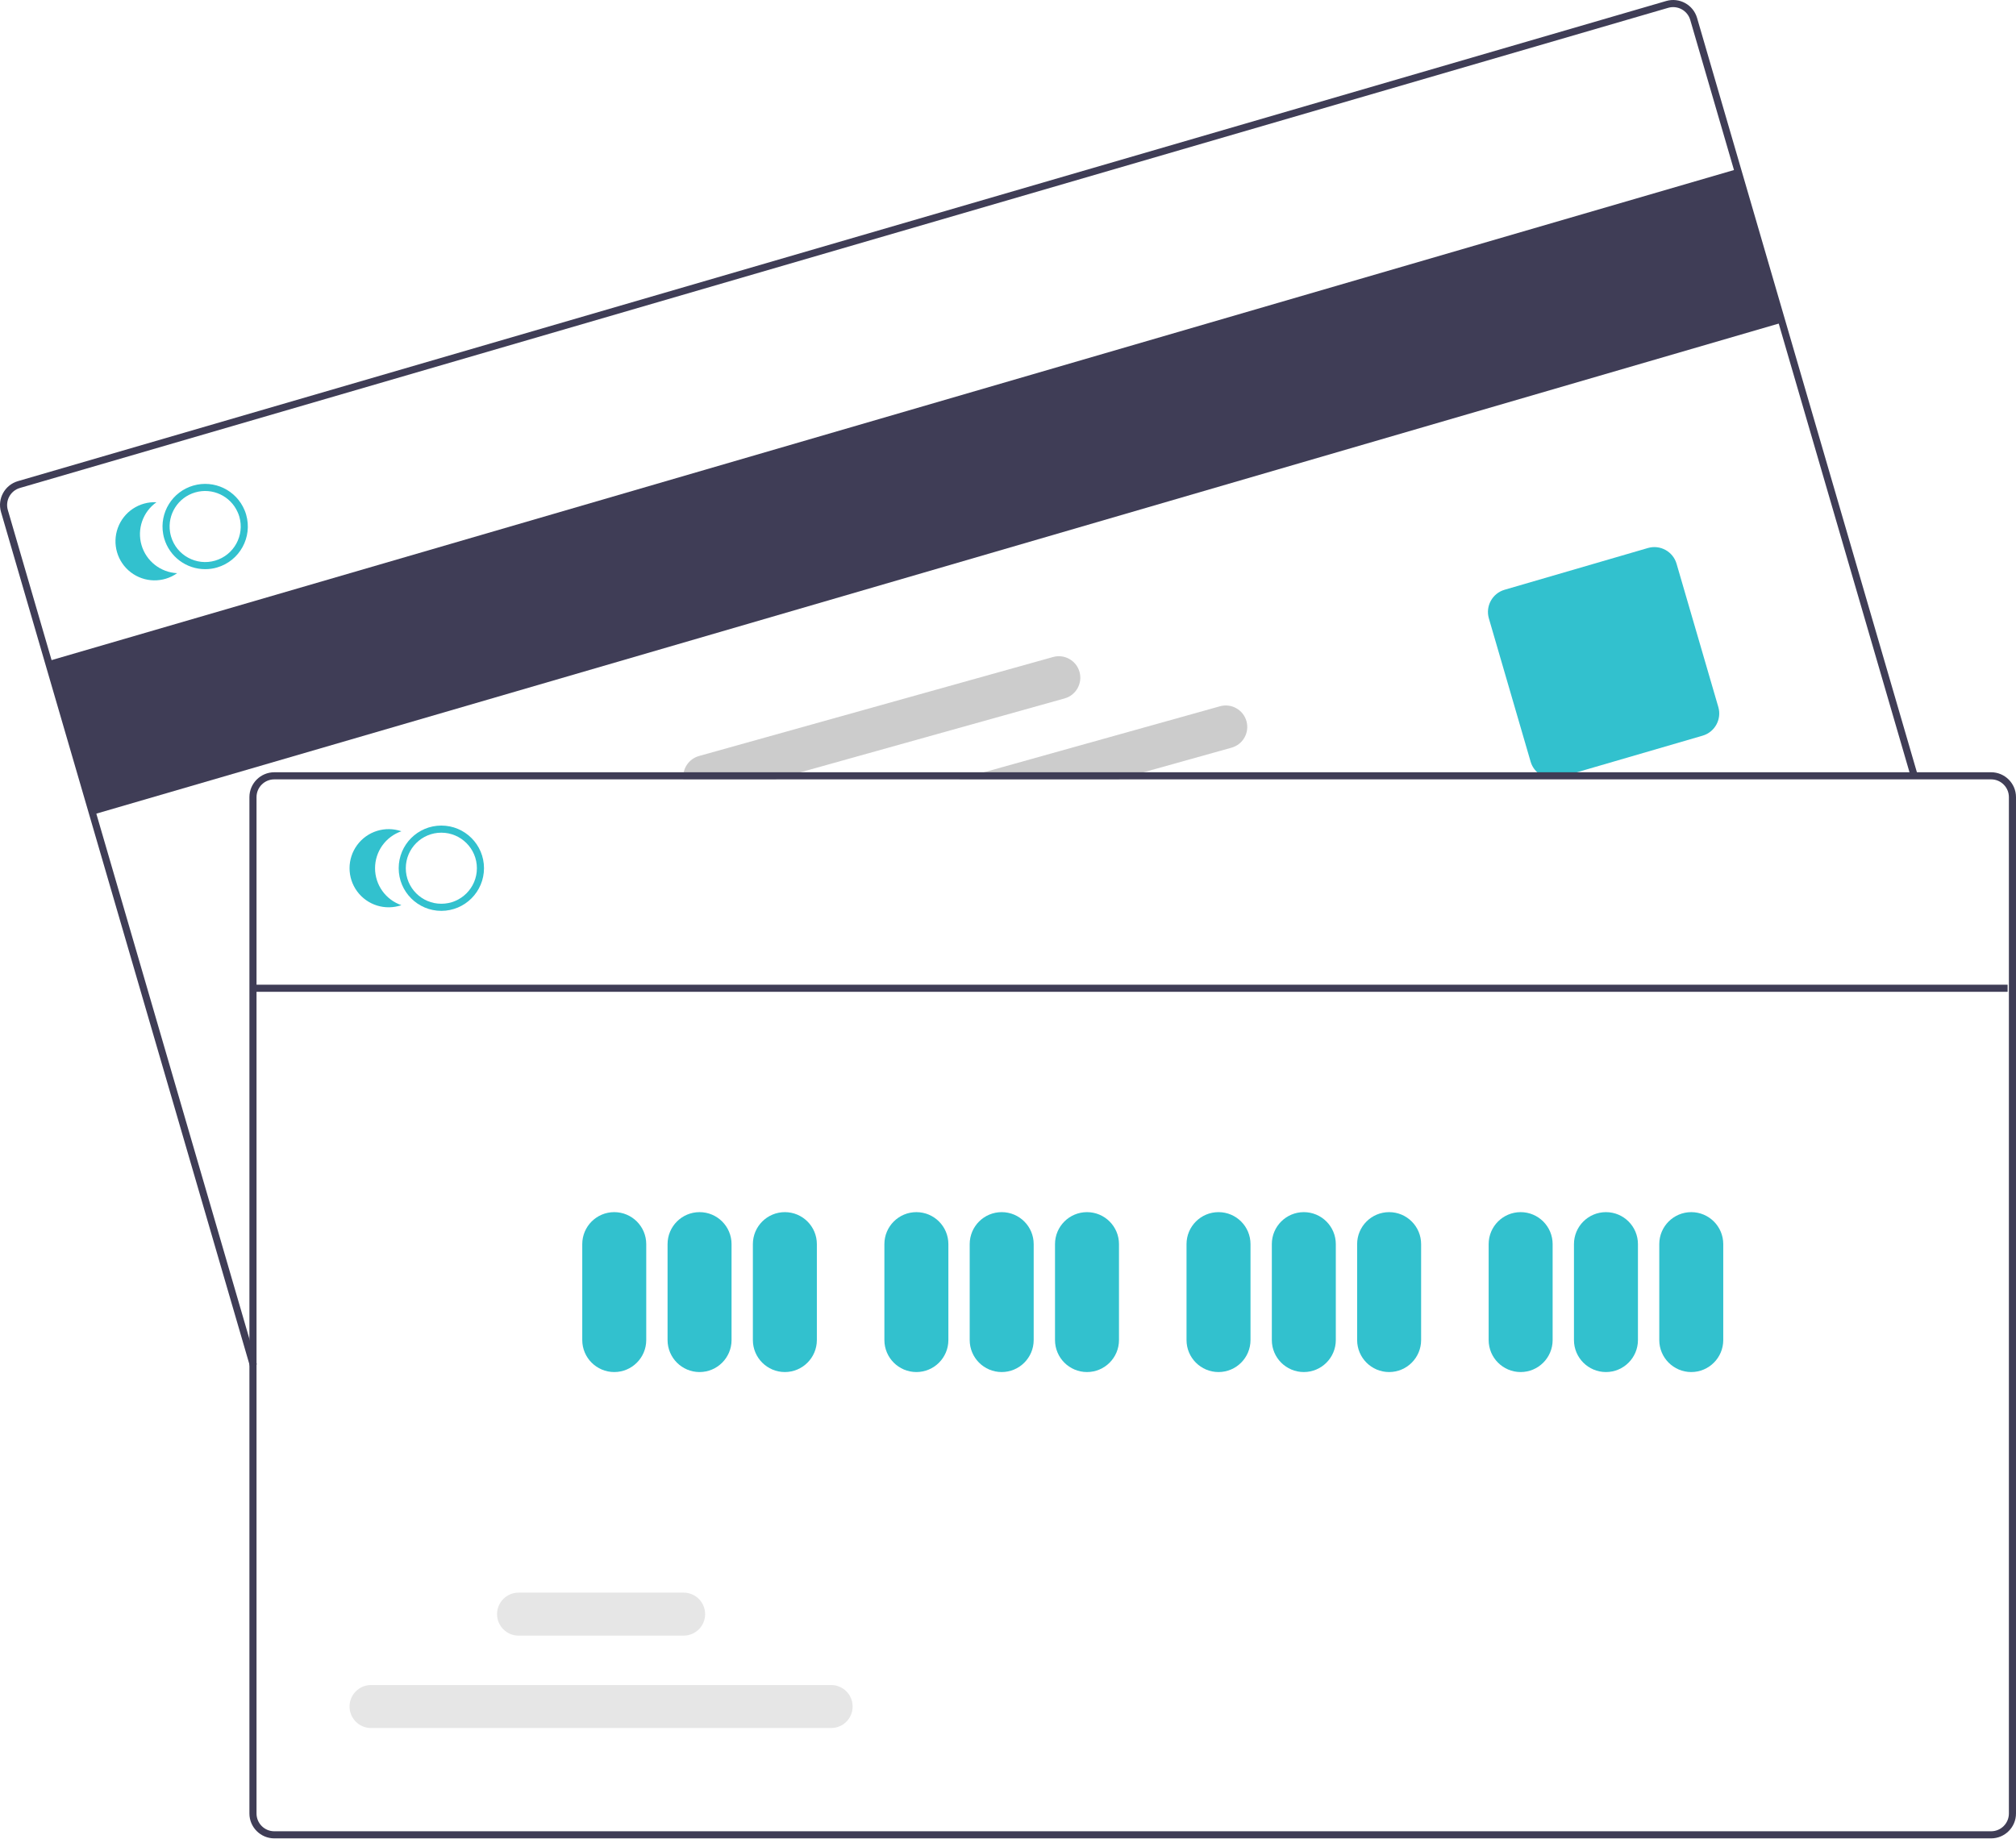
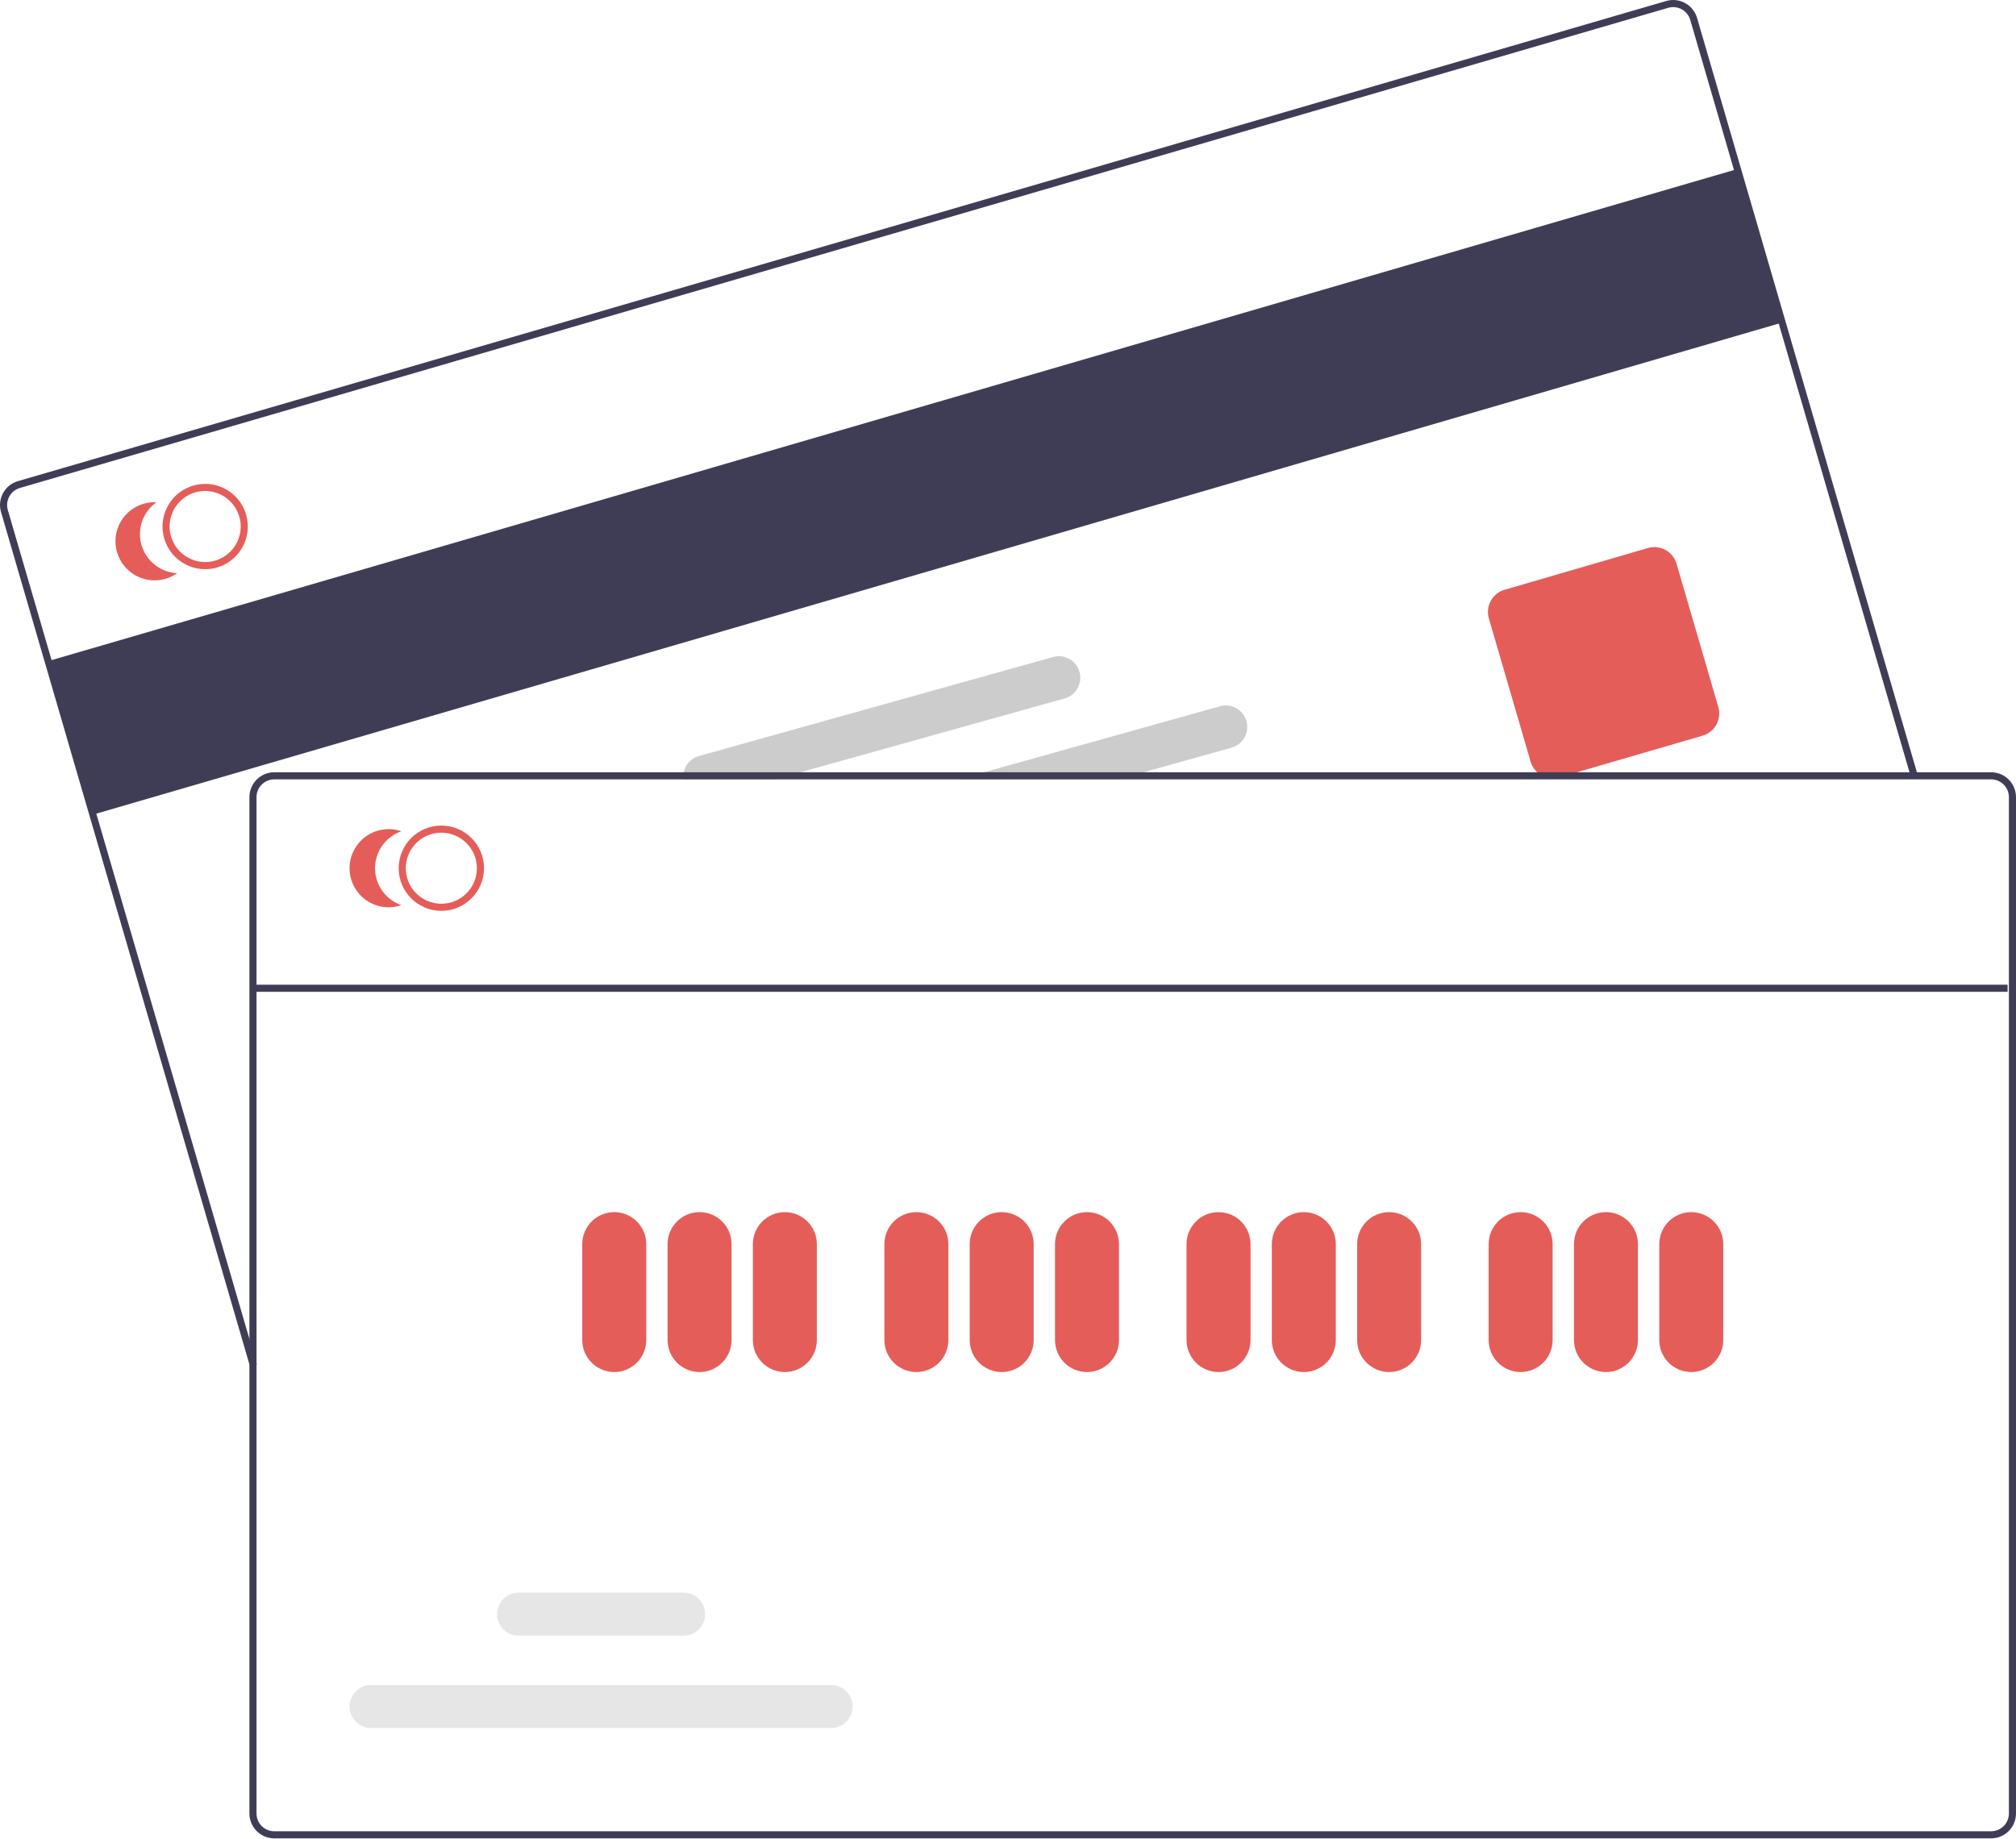
<svg xmlns="http://www.w3.org/2000/svg" id="abd5c76d-7219-42bc-94fd-ab97f702b65a" data-name="Layer 1" width="567.17" height="517.31" viewBox="0 0 567.17 517.31">
  <rect x="326.035" y="307.389" width="495" height="45" transform="translate(-385.4543 -17.88532) rotate(-16.24392)" fill="#3f3d56" />
  <path d="M386.4,575.969,316.354,335.556a7,7,0,0,1,4.763-8.679L784.835,191.769a7.006,7.006,0,0,1,8.679,4.762l62.056,212.989-1.92.56L791.593,197.091a5.009,5.009,0,0,0-6.199-3.402L321.676,328.798a5,5,0,0,0-3.402,6.199l70.047,240.413Z" transform="translate(-316.0711 -191.4881)" fill="#3f3d56" />
-   <path d="M752.933,410.51a6.512,6.512,0,0,1-6.243-4.683l-11.749-40.323a6.507,6.507,0,0,1,4.422-8.059l40.323-11.749a6.507,6.507,0,0,1,8.059,4.423L799.494,390.443a6.507,6.507,0,0,1-4.422,8.059l-40.323,11.749A6.479,6.479,0,0,1,752.933,410.51Z" transform="translate(-316.0711 -191.4881)" fill="#32C1CE" />
-   <path d="M385.318,336.3a11.691,11.691,0,0,0-.43-1.22,12,12,0,0,0-22.91,6.67,11.38,11.38,0,0,0,.29,1.26,12.019,12.019,0,0,0,11.53,8.64,11.749,11.749,0,0,0,3.35-.48A12.013,12.013,0,0,0,385.318,336.3Zm-8.73,12.95a10.013,10.013,0,0,1-12.4-6.8,11.435,11.435,0,0,1-.28-1.26,9.997,9.997,0,0,1,19.04-5.54,8.338,8.338,0,0,1,.45,1.21A10.004,10.004,0,0,1,376.588,349.25Z" transform="translate(-316.0711 -191.4881)" fill="#32C1CE" />
-   <path d="M355.885,344.87a11.002,11.002,0,0,1,4.208-12.057,11,11,0,1,0,5.818,19.967A11.002,11.002,0,0,1,355.885,344.87Z" transform="translate(-316.0711 -191.4881)" fill="#32C1CE" />
+   <path d="M752.933,410.51a6.512,6.512,0,0,1-6.243-4.683l-11.749-40.323a6.507,6.507,0,0,1,4.422-8.059l40.323-11.749a6.507,6.507,0,0,1,8.059,4.423L799.494,390.443a6.507,6.507,0,0,1-4.422,8.059l-40.323,11.749A6.479,6.479,0,0,1,752.933,410.51Z" transform="translate(-316.0711 -191.4881)" fill="#E55D59" />
+   <path d="M385.318,336.3a11.691,11.691,0,0,0-.43-1.22,12,12,0,0,0-22.91,6.67,11.38,11.38,0,0,0,.29,1.26,12.019,12.019,0,0,0,11.53,8.64,11.749,11.749,0,0,0,3.35-.48A12.013,12.013,0,0,0,385.318,336.3Zm-8.73,12.95a10.013,10.013,0,0,1-12.4-6.8,11.435,11.435,0,0,1-.28-1.26,9.997,9.997,0,0,1,19.04-5.54,8.338,8.338,0,0,1,.45,1.21A10.004,10.004,0,0,1,376.588,349.25Z" transform="translate(-316.0711 -191.4881)" fill="#E55D59" />
+   <path d="M355.885,344.87a11.002,11.002,0,0,1,4.208-12.057,11,11,0,1,0,5.818,19.967A11.002,11.002,0,0,1,355.885,344.87Z" transform="translate(-316.0711 -191.4881)" fill="#E55D59" />
  <path d="M666.747,394.43a6.042,6.042,0,0,0-7.45-4.2L592.907,408.8l-7.15,2h44.9l7.15-2,24.75-6.92A6.049,6.049,0,0,0,666.747,394.43Z" transform="translate(-316.0711 -191.4881)" fill="#ccc" />
  <path d="M619.777,380.56a6.045,6.045,0,0,0-7.45-4.19l-99.62,27.86a6.068,6.068,0,0,0-4.37,6.57h25.79l7.16-2,74.3-20.78A6.055,6.055,0,0,0,619.777,380.56Z" transform="translate(-316.0711 -191.4881)" fill="#ccc" />
  <path d="M876.241,408.798H393.241a7.008,7.008,0,0,0-7,7v286a7.008,7.008,0,0,0,7,7H876.241a7.008,7.008,0,0,0,7-7v-286A7.008,7.008,0,0,0,876.241,408.798Zm5,293a5.002,5.002,0,0,1-5,5H393.241a5.002,5.002,0,0,1-5-5v-286a5.002,5.002,0,0,1,5-5H876.241a5.002,5.002,0,0,1,5,5Z" transform="translate(-316.0711 -191.4881)" fill="#3f3d56" />
-   <path d="M440.237,447.8a12,12,0,1,1,12-12A12.014,12.014,0,0,1,440.237,447.8Zm0-22a10,10,0,1,0,10,10A10.011,10.011,0,0,0,440.237,425.8Z" transform="translate(-316.0711 -191.4881)" fill="#32C1CE" />
-   <path d="M421.585,435.8a11.002,11.002,0,0,1,7.413-10.399,11,11,0,1,0,0,20.797A11.002,11.002,0,0,1,421.585,435.8Z" transform="translate(-316.0711 -191.4881)" fill="#32C1CE" />
-   <path d="M488.881,577.578a9.01,9.01,0,0,1-9-9v-27a9,9,0,0,1,18,0v27A9.01,9.01,0,0,1,488.881,577.578Z" transform="translate(-316.0711 -191.4881)" fill="#32C1CE" />
-   <path d="M512.881,577.578a9.01,9.01,0,0,1-9-9v-27a9,9,0,0,1,18,0v27A9.01,9.01,0,0,1,512.881,577.578Z" transform="translate(-316.0711 -191.4881)" fill="#32C1CE" />
-   <path d="M536.881,577.578a9.01,9.01,0,0,1-9-9v-27a9,9,0,0,1,18,0v27A9.01,9.01,0,0,1,536.881,577.578Z" transform="translate(-316.0711 -191.4881)" fill="#32C1CE" />
-   <path d="M573.881,577.578a9.01,9.01,0,0,1-9-9v-27a9,9,0,0,1,18,0v27A9.01,9.01,0,0,1,573.881,577.578Z" transform="translate(-316.0711 -191.4881)" fill="#32C1CE" />
-   <path d="M597.881,577.578a9.01,9.01,0,0,1-9-9v-27a9,9,0,0,1,18,0v27A9.01,9.01,0,0,1,597.881,577.578Z" transform="translate(-316.0711 -191.4881)" fill="#32C1CE" />
-   <path d="M621.881,577.578a9.01,9.01,0,0,1-9-9v-27a9,9,0,0,1,18,0v27A9.01,9.01,0,0,1,621.881,577.578Z" transform="translate(-316.0711 -191.4881)" fill="#32C1CE" />
-   <path d="M658.881,577.578a9.01,9.01,0,0,1-9-9v-27a9,9,0,0,1,18,0v27A9.01,9.01,0,0,1,658.881,577.578Z" transform="translate(-316.0711 -191.4881)" fill="#32C1CE" />
-   <path d="M682.881,577.578a9.01,9.01,0,0,1-9-9v-27a9,9,0,0,1,18,0v27A9.01,9.01,0,0,1,682.881,577.578Z" transform="translate(-316.0711 -191.4881)" fill="#32C1CE" />
-   <path d="M706.881,577.578a9.01,9.01,0,0,1-9-9v-27a9,9,0,0,1,18,0v27A9.01,9.01,0,0,1,706.881,577.578Z" transform="translate(-316.0711 -191.4881)" fill="#32C1CE" />
-   <path d="M743.881,577.578a9.01,9.01,0,0,1-9-9v-27a9,9,0,0,1,18,0v27A9.01,9.01,0,0,1,743.881,577.578Z" transform="translate(-316.0711 -191.4881)" fill="#32C1CE" />
-   <path d="M767.881,577.578a9.01,9.01,0,0,1-9-9v-27a9,9,0,0,1,18,0v27A9.01,9.01,0,0,1,767.881,577.578Z" transform="translate(-316.0711 -191.4881)" fill="#32C1CE" />
-   <path d="M791.881,577.578a9.01,9.01,0,0,1-9-9v-27a9,9,0,0,1,18,0v27A9.01,9.01,0,0,1,791.881,577.578Z" transform="translate(-316.0711 -191.4881)" fill="#32C1CE" />
+   <path d="M440.237,447.8a12,12,0,1,1,12-12A12.014,12.014,0,0,1,440.237,447.8Zm0-22a10,10,0,1,0,10,10A10.011,10.011,0,0,0,440.237,425.8Z" transform="translate(-316.0711 -191.4881)" fill="#E55D59" />
+   <path d="M421.585,435.8a11.002,11.002,0,0,1,7.413-10.399,11,11,0,1,0,0,20.797A11.002,11.002,0,0,1,421.585,435.8Z" transform="translate(-316.0711 -191.4881)" fill="#E55D59" />
+   <path d="M488.881,577.578a9.01,9.01,0,0,1-9-9v-27a9,9,0,0,1,18,0v27A9.01,9.01,0,0,1,488.881,577.578Z" transform="translate(-316.0711 -191.4881)" fill="#E55D59" />
+   <path d="M512.881,577.578a9.01,9.01,0,0,1-9-9v-27a9,9,0,0,1,18,0v27A9.01,9.01,0,0,1,512.881,577.578Z" transform="translate(-316.0711 -191.4881)" fill="#E55D59" />
+   <path d="M536.881,577.578a9.01,9.01,0,0,1-9-9v-27a9,9,0,0,1,18,0v27A9.01,9.01,0,0,1,536.881,577.578Z" transform="translate(-316.0711 -191.4881)" fill="#E55D59" />
+   <path d="M573.881,577.578a9.01,9.01,0,0,1-9-9v-27a9,9,0,0,1,18,0v27A9.01,9.01,0,0,1,573.881,577.578Z" transform="translate(-316.0711 -191.4881)" fill="#E55D59" />
+   <path d="M597.881,577.578a9.01,9.01,0,0,1-9-9v-27a9,9,0,0,1,18,0v27A9.01,9.01,0,0,1,597.881,577.578Z" transform="translate(-316.0711 -191.4881)" fill="#E55D59" />
+   <path d="M621.881,577.578a9.01,9.01,0,0,1-9-9v-27a9,9,0,0,1,18,0v27A9.01,9.01,0,0,1,621.881,577.578Z" transform="translate(-316.0711 -191.4881)" fill="#E55D59" />
+   <path d="M658.881,577.578a9.01,9.01,0,0,1-9-9v-27a9,9,0,0,1,18,0v27A9.01,9.01,0,0,1,658.881,577.578Z" transform="translate(-316.0711 -191.4881)" fill="#E55D59" />
+   <path d="M682.881,577.578a9.01,9.01,0,0,1-9-9v-27a9,9,0,0,1,18,0v27A9.01,9.01,0,0,1,682.881,577.578Z" transform="translate(-316.0711 -191.4881)" fill="#E55D59" />
+   <path d="M706.881,577.578a9.01,9.01,0,0,1-9-9v-27a9,9,0,0,1,18,0v27A9.01,9.01,0,0,1,706.881,577.578Z" transform="translate(-316.0711 -191.4881)" fill="#E55D59" />
+   <path d="M743.881,577.578a9.01,9.01,0,0,1-9-9v-27a9,9,0,0,1,18,0v27A9.01,9.01,0,0,1,743.881,577.578Z" transform="translate(-316.0711 -191.4881)" fill="#E55D59" />
+   <path d="M767.881,577.578a9.01,9.01,0,0,1-9-9v-27a9,9,0,0,1,18,0v27A9.01,9.01,0,0,1,767.881,577.578Z" transform="translate(-316.0711 -191.4881)" fill="#E55D59" />
+   <path d="M791.881,577.578a9.01,9.01,0,0,1-9-9v-27a9,9,0,0,1,18,0v27A9.01,9.01,0,0,1,791.881,577.578Z" transform="translate(-316.0711 -191.4881)" fill="#E55D59" />
  <path d="M549.899,677.745H420.459a6.047,6.047,0,1,1,0-12.095H549.899a6.047,6.047,0,1,1,0,12.095Z" transform="translate(-316.0711 -191.4881)" fill="#e6e6e6" />
  <path d="M508.399,651.745H461.959a6.047,6.047,0,1,1,0-12.095h46.44a6.047,6.047,0,1,1,0,12.095Z" transform="translate(-316.0711 -191.4881)" fill="#e6e6e6" />
  <rect x="71.81" y="277.09" width="493" height="2" fill="#3f3d56" />
</svg>
